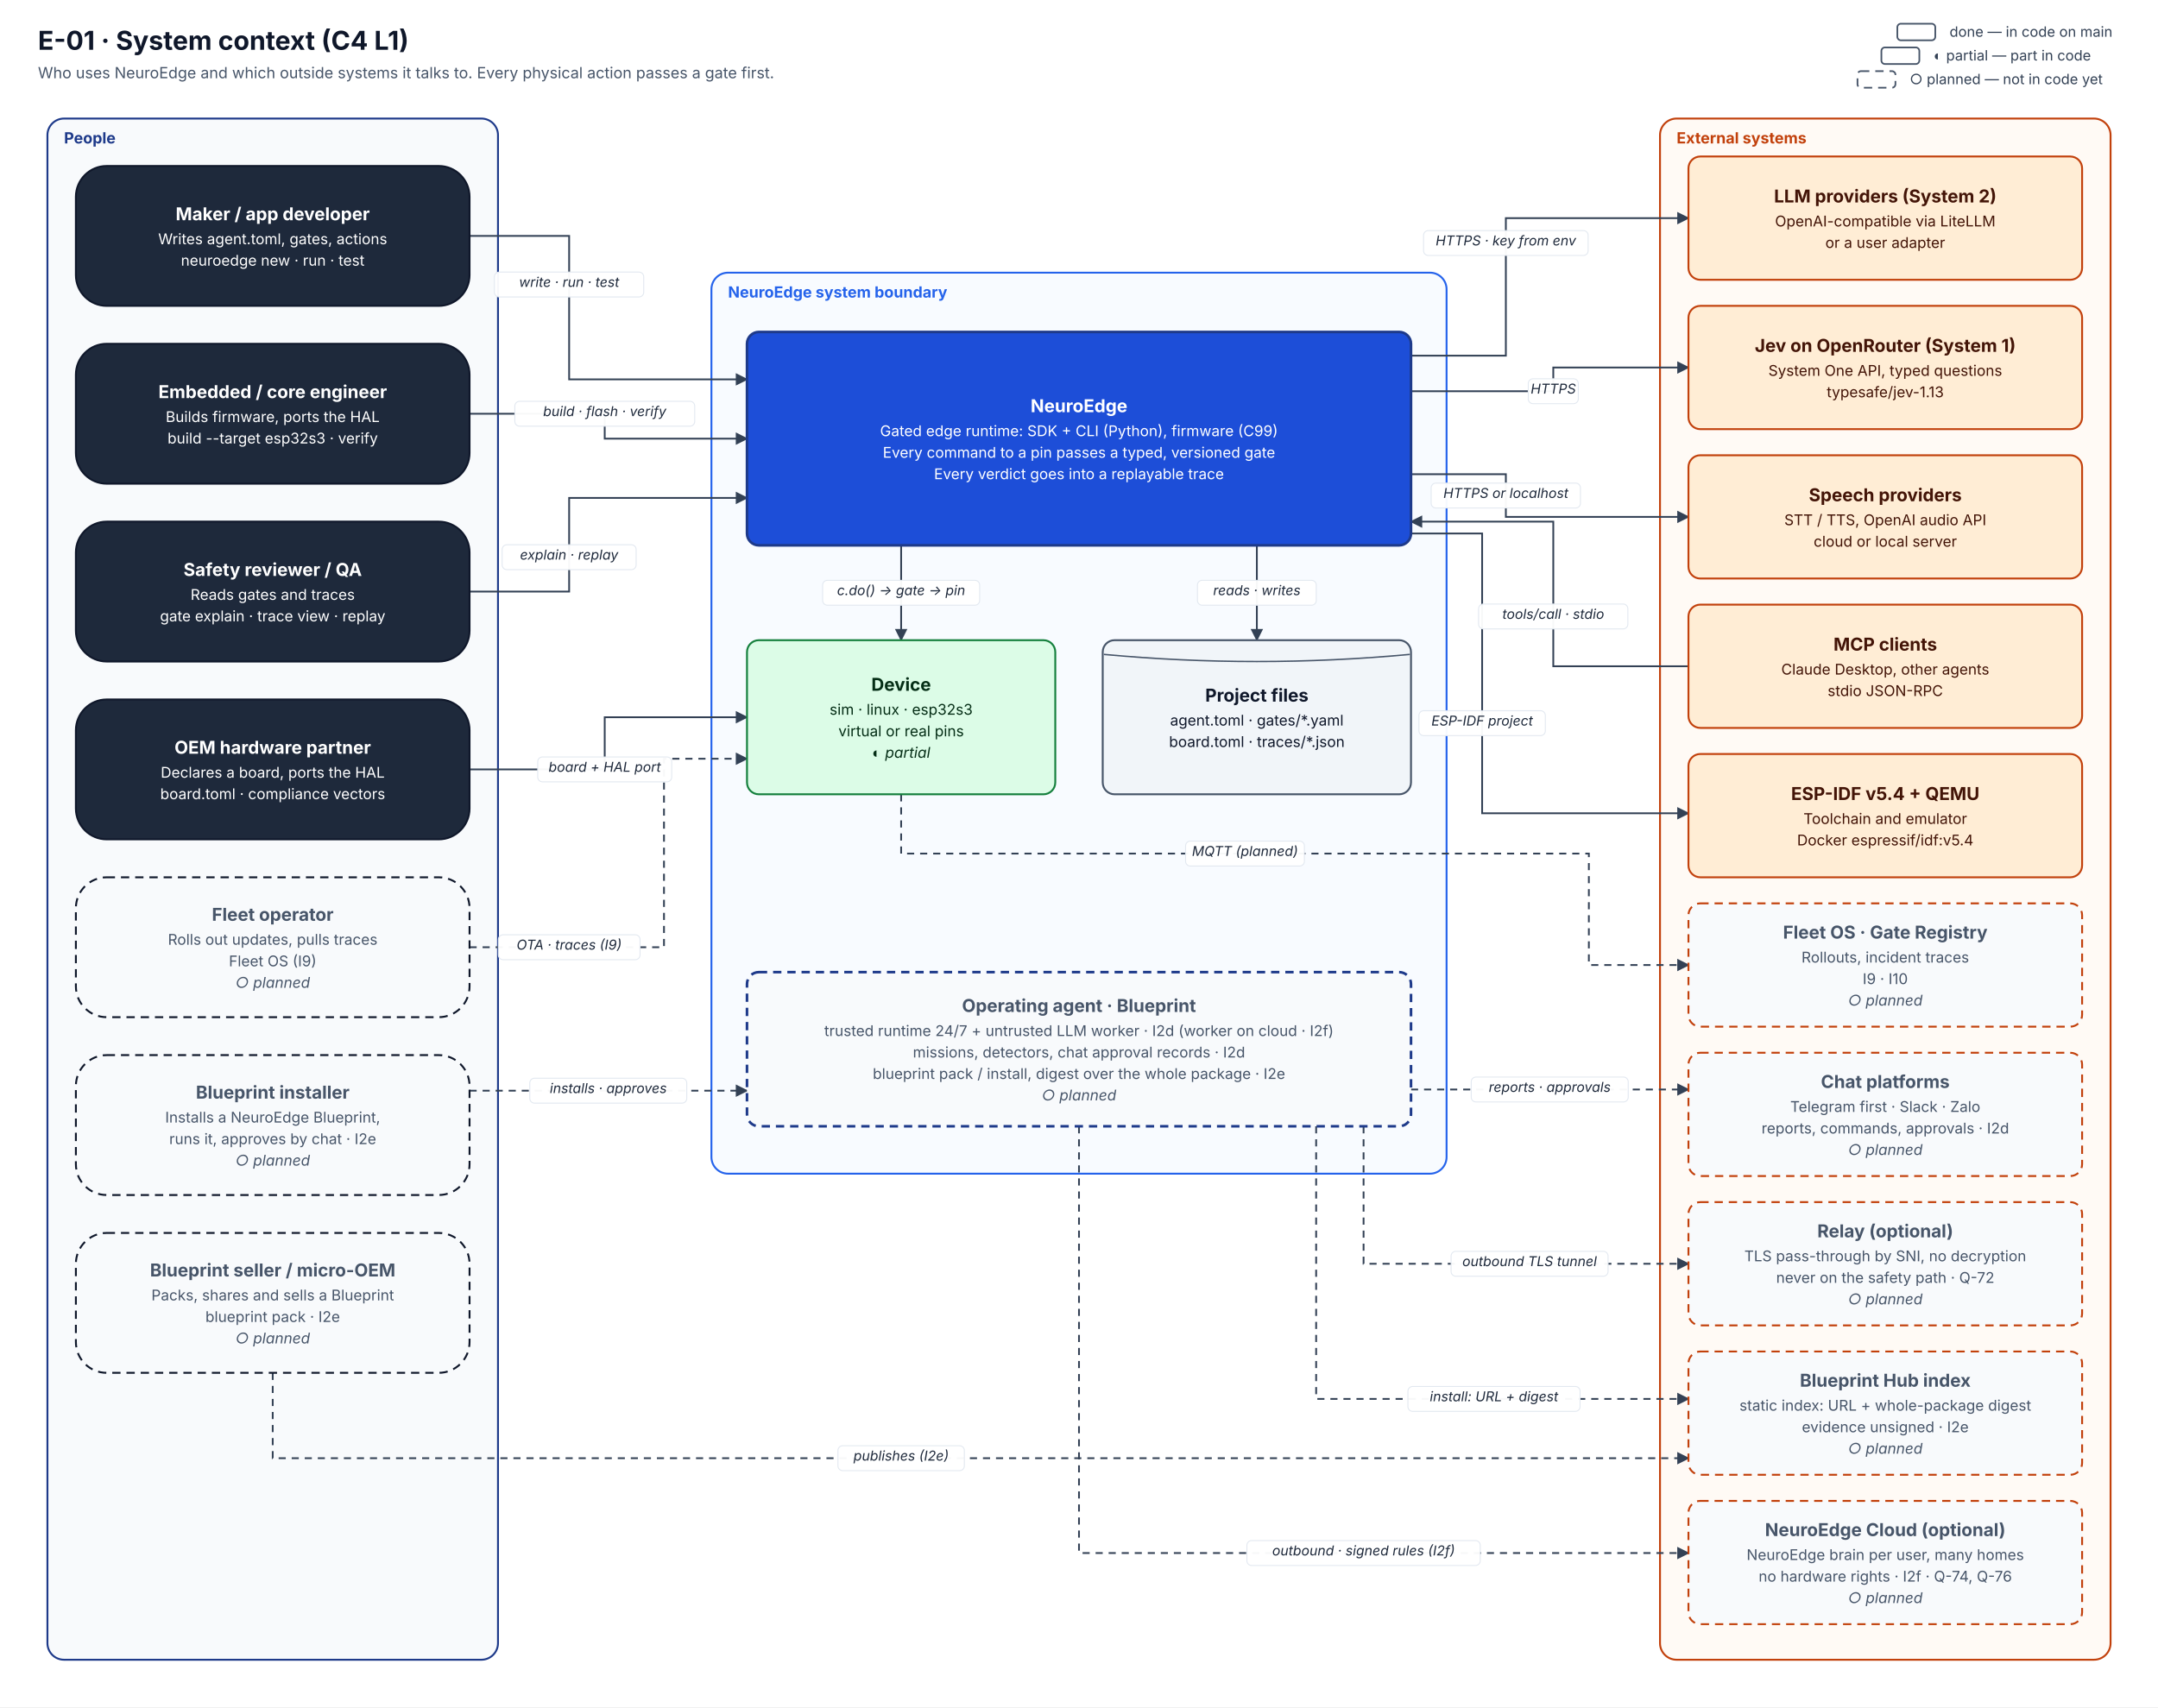
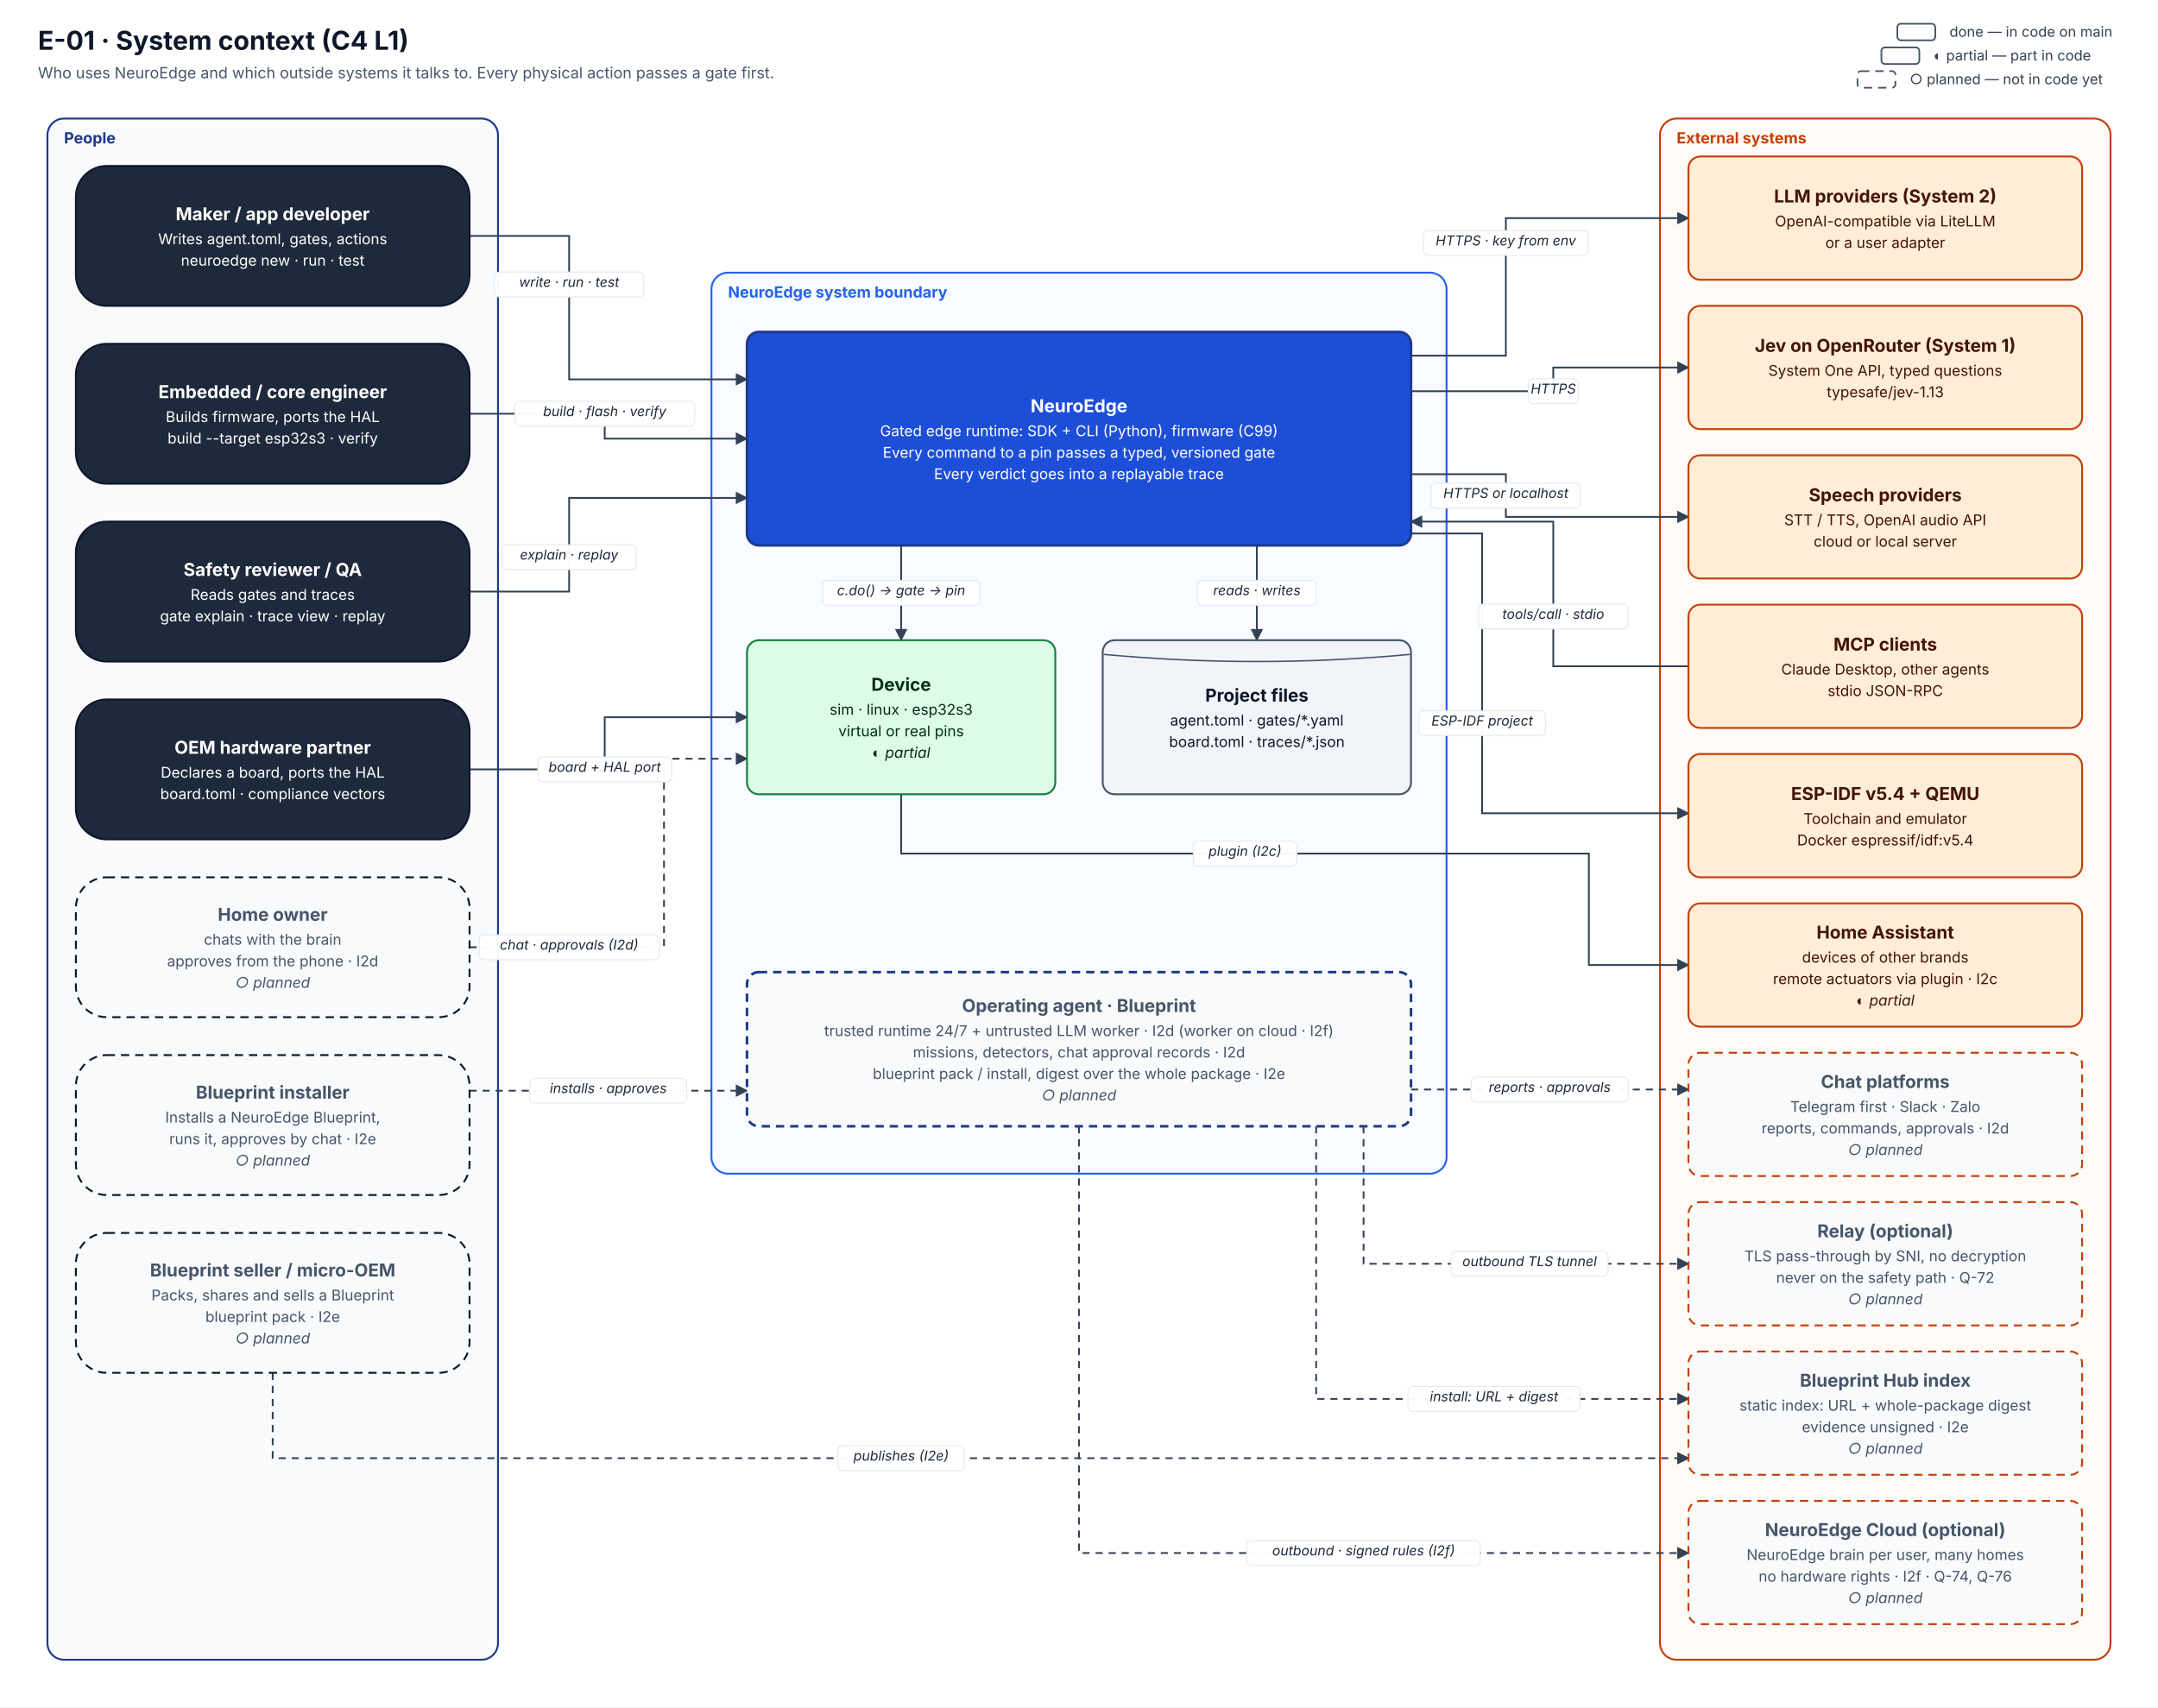
<svg xmlns="http://www.w3.org/2000/svg" viewBox="0 0 1820 1440" width="1820" height="1440" font-family="Inter, 'Segoe UI', system-ui, -apple-system, Roboto, Helvetica, Arial, sans-serif" role="img" aria-labelledby="E-01-system-context-title E-01-system-context-desc">
  <defs>
    <marker id="arr" viewBox="0 0 10 10" refX="9" refY="5" markerWidth="7" markerHeight="7" orient="auto-start-reverse">
      <path d="M0,0 L10,5 L0,10 z" fill="#334155" />
    </marker>
  </defs>
  <rect width="1820" height="1440" fill="#ffffff" />
  <text x="32.0" y="42.0" font-size="22" fill="#0f172a" text-anchor="start" font-weight="700">E-01 · System context (C4 L1)</text>
  <text x="32.0" y="66.0" font-size="13" fill="#475569" text-anchor="start">Who uses NeuroEdge and which outside systems it talks to. Every physical action passes a gate first.</text>
  <rect x="40" y="100" width="380" height="1300" rx="14" fill="#f8fafc" stroke="#1e3a8a" stroke-width="1.6" />
  <text x="54.0" y="121.0" font-size="13" fill="#1e3a8a" text-anchor="start" font-weight="700">People</text>
  <rect x="600" y="230" width="620" height="760" rx="14" fill="#f8fbff" stroke="#2563eb" stroke-width="1.6" />
  <text x="614.0" y="251.0" font-size="13" fill="#2563eb" text-anchor="start" font-weight="700">NeuroEdge system boundary</text>
  <rect x="1400" y="100" width="380" height="1300" rx="14" fill="#fffaf5" stroke="#c2410c" stroke-width="1.6" />
  <text x="1414.0" y="121.0" font-size="13" fill="#c2410c" text-anchor="start" font-weight="700">External systems</text>
  <path d="M396.0,199.0 L480.0,199.0 L480.0,320.0 L630.0,320.0" fill="none" stroke="#334155" stroke-width="1.5" marker-end="url(#arr)" />
  <path d="M396.0,349.0 L510.0,349.0 L510.0,370.0 L630.0,370.0" fill="none" stroke="#334155" stroke-width="1.5" marker-end="url(#arr)" />
  <path d="M396.0,499.0 L480.0,499.0 L480.0,420.0 L630.0,420.0" fill="none" stroke="#334155" stroke-width="1.5" marker-end="url(#arr)" />
  <path d="M396.0,649.0 L510.0,649.0 L510.0,605.0 L630.0,605.0" fill="none" stroke="#334155" stroke-width="1.5" marker-end="url(#arr)" />
  <path d="M396.0,799.0 L560.0,799.0 L560.0,640.0 L630.0,640.0" fill="none" stroke="#334155" stroke-width="1.5" stroke-dasharray="6 5" marker-end="url(#arr)" />
  <path d="M1190.0,300.0 L1270.0,300.0 L1270.0,184.0 L1424.0,184.0" fill="none" stroke="#334155" stroke-width="1.5" marker-end="url(#arr)" />
  <path d="M1190.0,330.0 L1310.0,330.0 L1310.0,310.0 L1424.0,310.0" fill="none" stroke="#334155" stroke-width="1.5" marker-end="url(#arr)" />
  <path d="M1190.0,400.0 L1270.0,400.0 L1270.0,436.0 L1424.0,436.0" fill="none" stroke="#334155" stroke-width="1.5" marker-end="url(#arr)" />
  <path d="M1424.0,562.0 L1310.0,562.0 L1310.0,440.0 L1190.0,440.0" fill="none" stroke="#334155" stroke-width="1.5" marker-end="url(#arr)" />
  <path d="M1190.0,450.0 L1250.0,450.0 L1250.0,686.0 L1424.0,686.0" fill="none" stroke="#334155" stroke-width="1.5" marker-end="url(#arr)" />
-   <path d="M760.0,670.0 L760.0,720.0 L1340.0,720.0 L1340.0,814.0 L1424.0,814.0" fill="none" stroke="#334155" stroke-width="1.5" stroke-dasharray="6 5" marker-end="url(#arr)" />
+   <path d="M760.0,670.0 L760.0,720.0 L1340.0,720.0 L1340.0,814.0 L1424.0,814.0" fill="none" stroke="#334155" stroke-width="1.5" marker-end="url(#arr)" />
  <path d="M760.0,460.0 L760.0,460.0 L760.0,540.0" fill="none" stroke="#334155" stroke-width="1.5" marker-end="url(#arr)" />
  <path d="M1060.0,460.0 L1060.0,460.0 L1060.0,540.0" fill="none" stroke="#334155" stroke-width="1.5" marker-end="url(#arr)" />
  <path d="M396.0,920.0 L630.0,920.0" fill="none" stroke="#334155" stroke-width="1.5" stroke-dasharray="6 5" marker-end="url(#arr)" />
  <path d="M1190.0,919.0 L1424.0,919.0" fill="none" stroke="#334155" stroke-width="1.5" stroke-dasharray="6 5" marker-end="url(#arr)" />
  <path d="M1150.0,950.0 L1150.0,1066.0 L1424.0,1066.0" fill="none" stroke="#334155" stroke-width="1.5" stroke-dasharray="6 5" marker-end="url(#arr)" />
  <path d="M1110.0,950.0 L1110.0,1180.0 L1424.0,1180.0" fill="none" stroke="#334155" stroke-width="1.5" stroke-dasharray="6 5" marker-end="url(#arr)" />
  <path d="M230.0,1158.0 L230.0,1230.0 L1300.0,1230.0 L1424.0,1230.0" fill="none" stroke="#334155" stroke-width="1.5" stroke-dasharray="6 5" marker-end="url(#arr)" />
  <path d="M910.0,950.0 L910.0,1310.0 L1424.0,1310.0" fill="none" stroke="#334155" stroke-width="1.5" stroke-dasharray="6 5" marker-end="url(#arr)" />
  <rect x="64" y="140" width="332" height="118" rx="26" fill="#1e293b" stroke="#0f172a" stroke-width="1.6" />
  <text x="230.0" y="185.8" font-size="15" fill="#ffffff" text-anchor="middle" font-weight="700">Maker / app developer</text>
  <text x="230.0" y="206.0" font-size="12.5" fill="#ffffff" text-anchor="middle">Writes agent.toml, gates, actions</text>
  <text x="230.0" y="224.1" font-size="12.5" fill="#ffffff" text-anchor="middle">neuroedge new · run · test</text>
  <rect x="64" y="290" width="332" height="118" rx="26" fill="#1e293b" stroke="#0f172a" stroke-width="1.6" />
  <text x="230.0" y="335.8" font-size="15" fill="#ffffff" text-anchor="middle" font-weight="700">Embedded / core engineer</text>
  <text x="230.0" y="356.0" font-size="12.5" fill="#ffffff" text-anchor="middle">Builds firmware, ports the HAL</text>
  <text x="230.0" y="374.1" font-size="12.5" fill="#ffffff" text-anchor="middle">build --target esp32s3 · verify</text>
  <rect x="64" y="440" width="332" height="118" rx="26" fill="#1e293b" stroke="#0f172a" stroke-width="1.6" />
  <text x="230.0" y="485.8" font-size="15" fill="#ffffff" text-anchor="middle" font-weight="700">Safety reviewer / QA</text>
  <text x="230.0" y="506.0" font-size="12.5" fill="#ffffff" text-anchor="middle">Reads gates and traces</text>
  <text x="230.0" y="524.1" font-size="12.5" fill="#ffffff" text-anchor="middle">gate explain · trace view · replay</text>
  <rect x="64" y="590" width="332" height="118" rx="26" fill="#1e293b" stroke="#0f172a" stroke-width="1.6" />
  <text x="230.0" y="635.8" font-size="15" fill="#ffffff" text-anchor="middle" font-weight="700">OEM hardware partner</text>
  <text x="230.0" y="656.0" font-size="12.5" fill="#ffffff" text-anchor="middle">Declares a board, ports the HAL</text>
  <text x="230.0" y="674.1" font-size="12.5" fill="#ffffff" text-anchor="middle">board.toml · compliance vectors</text>
  <rect x="64" y="740" width="332" height="118" rx="26" fill="#f8fafc" stroke="#0f172a" stroke-width="1.6" stroke-dasharray="7 5" />
-   <text x="230.0" y="776.7" font-size="15" fill="#475569" text-anchor="middle" font-weight="700">Fleet operator</text>
-   <text x="230.0" y="796.9" font-size="12.5" fill="#475569" text-anchor="middle">Rolls out updates, pulls traces</text>
-   <text x="230.0" y="815.1" font-size="12.5" fill="#475569" text-anchor="middle">Fleet OS (I9)</text>
+   <text x="230.0" y="776.7" font-size="15" fill="#475569" text-anchor="middle" font-weight="700">Home owner</text>
+   <text x="230.0" y="796.9" font-size="12.5" fill="#475569" text-anchor="middle">chats with the brain</text>
+   <text x="230.0" y="815.1" font-size="12.5" fill="#475569" text-anchor="middle">approves from the phone · I2d</text>
  <text x="230.0" y="833.2" font-size="12.5" fill="#475569" text-anchor="middle" font-style="italic">○ planned</text>
  <rect x="64" y="890" width="332" height="118" rx="26" fill="#f8fafc" stroke="#0f172a" stroke-width="1.6" stroke-dasharray="7 5" />
  <text x="230.0" y="926.7" font-size="15" fill="#475569" text-anchor="middle" font-weight="700">Blueprint installer</text>
  <text x="230.0" y="946.9" font-size="12.5" fill="#475569" text-anchor="middle">Installs a NeuroEdge Blueprint,</text>
  <text x="230.0" y="965.1" font-size="12.5" fill="#475569" text-anchor="middle">runs it, approves by chat · I2e</text>
  <text x="230.0" y="983.2" font-size="12.5" fill="#475569" text-anchor="middle" font-style="italic">○ planned</text>
  <rect x="64" y="1040" width="332" height="118" rx="26" fill="#f8fafc" stroke="#0f172a" stroke-width="1.6" stroke-dasharray="7 5" />
  <text x="230.0" y="1076.7" font-size="15" fill="#475569" text-anchor="middle" font-weight="700">Blueprint seller / micro-OEM</text>
  <text x="230.0" y="1096.9" font-size="12.5" fill="#475569" text-anchor="middle">Packs, shares and sells a Blueprint</text>
  <text x="230.0" y="1115.1" font-size="12.5" fill="#475569" text-anchor="middle">blueprint pack · I2e</text>
  <text x="230.0" y="1133.2" font-size="12.5" fill="#475569" text-anchor="middle" font-style="italic">○ planned</text>
  <rect x="630" y="280" width="560" height="180" rx="10" fill="#1d4ed8" stroke="#1e3a8a" stroke-width="2.2" />
  <text x="910.0" y="347.7" font-size="15" fill="#ffffff" text-anchor="middle" font-weight="700">NeuroEdge</text>
  <text x="910.0" y="367.9" font-size="12.5" fill="#ffffff" text-anchor="middle">Gated edge runtime: SDK + CLI (Python), firmware (C99)</text>
  <text x="910.0" y="386.1" font-size="12.5" fill="#ffffff" text-anchor="middle">Every command to a pin passes a typed, versioned gate</text>
  <text x="910.0" y="404.2" font-size="12.5" fill="#ffffff" text-anchor="middle">Every verdict goes into a replayable trace</text>
  <rect x="630" y="540" width="260" height="130" rx="10" fill="#dcfce7" stroke="#15803d" stroke-width="1.6" />
  <text x="760.0" y="582.7" font-size="15" fill="#052e16" text-anchor="middle" font-weight="700">Device</text>
  <text x="760.0" y="602.9" font-size="12.5" fill="#052e16" text-anchor="middle">sim · linux · esp32s3</text>
  <text x="760.0" y="621.1" font-size="12.5" fill="#052e16" text-anchor="middle">virtual or real pins</text>
  <text x="760.0" y="639.2" font-size="12.5" fill="#052e16" text-anchor="middle" font-style="italic">◐ partial</text>
  <rect x="930" y="540" width="260" height="130" rx="10" fill="#f1f5f9" stroke="#475569" stroke-width="1.6" />
  <path d="M931,552 Q1060.0,564 1189,552" fill="none" stroke="#475569" stroke-width="1.2" />
  <text x="1060.0" y="591.8" font-size="15" fill="#0f172a" text-anchor="middle" font-weight="700">Project files</text>
  <text x="1060.0" y="612.0" font-size="12.5" fill="#0f172a" text-anchor="middle">agent.toml · gates/*.yaml</text>
  <text x="1060.0" y="630.1" font-size="12.5" fill="#0f172a" text-anchor="middle">board.toml · traces/*.json</text>
  <rect x="630" y="820" width="560" height="130" rx="10" fill="#f8fafc" stroke="#1e3a8a" stroke-width="2.2" stroke-dasharray="7 5" />
  <text x="910.0" y="853.6" font-size="15" fill="#475569" text-anchor="middle" font-weight="700">Operating agent · Blueprint</text>
  <text x="910.0" y="873.9" font-size="12.5" fill="#475569" text-anchor="middle">trusted runtime 24/7 + untrusted LLM worker · I2d (worker on cloud · I2f)</text>
  <text x="910.0" y="892.0" font-size="12.5" fill="#475569" text-anchor="middle">missions, detectors, chat approval records · I2d</text>
  <text x="910.0" y="910.1" font-size="12.5" fill="#475569" text-anchor="middle">blueprint pack / install, digest over the whole package · I2e</text>
  <text x="910.0" y="928.2" font-size="12.5" fill="#475569" text-anchor="middle" font-style="italic">○ planned</text>
  <rect x="1424" y="132" width="332" height="104" rx="10" fill="#ffedd5" stroke="#c2410c" stroke-width="1.6" />
  <text x="1590.0" y="170.8" font-size="15" fill="#431407" text-anchor="middle" font-weight="700">LLM providers (System 2)</text>
  <text x="1590.0" y="191.0" font-size="12.5" fill="#431407" text-anchor="middle">OpenAI-compatible via LiteLLM</text>
  <text x="1590.0" y="209.1" font-size="12.5" fill="#431407" text-anchor="middle">or a user adapter</text>
  <rect x="1424" y="258" width="332" height="104" rx="10" fill="#ffedd5" stroke="#c2410c" stroke-width="1.6" />
  <text x="1590.0" y="296.8" font-size="15" fill="#431407" text-anchor="middle" font-weight="700">Jev on OpenRouter (System 1)</text>
  <text x="1590.0" y="317.0" font-size="12.5" fill="#431407" text-anchor="middle">System One API, typed questions</text>
  <text x="1590.0" y="335.1" font-size="12.5" fill="#431407" text-anchor="middle">typesafe/jev-1.13</text>
  <rect x="1424" y="384" width="332" height="104" rx="10" fill="#ffedd5" stroke="#c2410c" stroke-width="1.6" />
  <text x="1590.0" y="422.8" font-size="15" fill="#431407" text-anchor="middle" font-weight="700">Speech providers</text>
  <text x="1590.0" y="443.0" font-size="12.5" fill="#431407" text-anchor="middle">STT / TTS, OpenAI audio API</text>
  <text x="1590.0" y="461.1" font-size="12.5" fill="#431407" text-anchor="middle">cloud or local server</text>
  <rect x="1424" y="510" width="332" height="104" rx="10" fill="#ffedd5" stroke="#c2410c" stroke-width="1.6" />
  <text x="1590.0" y="548.8" font-size="15" fill="#431407" text-anchor="middle" font-weight="700">MCP clients</text>
  <text x="1590.0" y="569.0" font-size="12.5" fill="#431407" text-anchor="middle">Claude Desktop, other agents</text>
  <text x="1590.0" y="587.1" font-size="12.5" fill="#431407" text-anchor="middle">stdio JSON-RPC</text>
  <rect x="1424" y="636" width="332" height="104" rx="10" fill="#ffedd5" stroke="#c2410c" stroke-width="1.6" />
  <text x="1590.0" y="674.8" font-size="15" fill="#431407" text-anchor="middle" font-weight="700">ESP-IDF v5.4 + QEMU</text>
  <text x="1590.0" y="695.0" font-size="12.5" fill="#431407" text-anchor="middle">Toolchain and emulator</text>
  <text x="1590.0" y="713.1" font-size="12.5" fill="#431407" text-anchor="middle">Docker espressif/idf:v5.4</text>
-   <rect x="1424" y="762" width="332" height="104" rx="10" fill="#f8fafc" stroke="#c2410c" stroke-width="1.6" stroke-dasharray="7 5" />
-   <text x="1590.0" y="791.7" font-size="15" fill="#475569" text-anchor="middle" font-weight="700">Fleet OS · Gate Registry</text>
-   <text x="1590.0" y="811.9" font-size="12.5" fill="#475569" text-anchor="middle">Rollouts, incident traces</text>
-   <text x="1590.0" y="830.1" font-size="12.5" fill="#475569" text-anchor="middle">I9 · I10</text>
-   <text x="1590.0" y="848.2" font-size="12.5" fill="#475569" text-anchor="middle" font-style="italic">○ planned</text>
+   <rect x="1424" y="762" width="332" height="104" rx="10" fill="#ffedd5" stroke="#c2410c" stroke-width="1.6" />
+   <text x="1590.0" y="791.7" font-size="15" fill="#431407" text-anchor="middle" font-weight="700">Home Assistant</text>
+   <text x="1590.0" y="811.9" font-size="12.5" fill="#431407" text-anchor="middle">devices of other brands</text>
+   <text x="1590.0" y="830.1" font-size="12.5" fill="#431407" text-anchor="middle">remote actuators via plugin · I2c</text>
+   <text x="1590.0" y="848.2" font-size="12.5" fill="#431407" text-anchor="middle" font-style="italic">◐ partial</text>
  <rect x="1424" y="888" width="332" height="104" rx="10" fill="#f8fafc" stroke="#c2410c" stroke-width="1.6" stroke-dasharray="7 5" />
  <text x="1590.0" y="917.7" font-size="15" fill="#475569" text-anchor="middle" font-weight="700">Chat platforms</text>
  <text x="1590.0" y="937.9" font-size="12.5" fill="#475569" text-anchor="middle">Telegram first · Slack · Zalo</text>
  <text x="1590.0" y="956.1" font-size="12.5" fill="#475569" text-anchor="middle">reports, commands, approvals · I2d</text>
  <text x="1590.0" y="974.2" font-size="12.5" fill="#475569" text-anchor="middle" font-style="italic">○ planned</text>
  <rect x="1424" y="1014" width="332" height="104" rx="10" fill="#f8fafc" stroke="#c2410c" stroke-width="1.6" stroke-dasharray="7 5" />
  <text x="1590.0" y="1043.7" font-size="15" fill="#475569" text-anchor="middle" font-weight="700">Relay (optional)</text>
  <text x="1590.0" y="1063.9" font-size="12.5" fill="#475569" text-anchor="middle">TLS pass-through by SNI, no decryption</text>
  <text x="1590.0" y="1082.1" font-size="12.5" fill="#475569" text-anchor="middle">never on the safety path · Q-72</text>
  <text x="1590.0" y="1100.2" font-size="12.5" fill="#475569" text-anchor="middle" font-style="italic">○ planned</text>
  <rect x="1424" y="1140" width="332" height="104" rx="10" fill="#f8fafc" stroke="#c2410c" stroke-width="1.6" stroke-dasharray="7 5" />
  <text x="1590.0" y="1169.7" font-size="15" fill="#475569" text-anchor="middle" font-weight="700">Blueprint Hub index</text>
  <text x="1590.0" y="1189.9" font-size="12.5" fill="#475569" text-anchor="middle">static index: URL + whole-package digest</text>
  <text x="1590.0" y="1208.1" font-size="12.5" fill="#475569" text-anchor="middle">evidence unsigned · I2e</text>
  <text x="1590.0" y="1226.2" font-size="12.5" fill="#475569" text-anchor="middle" font-style="italic">○ planned</text>
  <rect x="1424" y="1266" width="332" height="104" rx="10" fill="#f8fafc" stroke="#c2410c" stroke-width="1.6" stroke-dasharray="7 5" />
  <text x="1590.0" y="1295.7" font-size="15" fill="#475569" text-anchor="middle" font-weight="700">NeuroEdge Cloud (optional)</text>
  <text x="1590.0" y="1315.9" font-size="12.5" fill="#475569" text-anchor="middle">NeuroEdge brain per user, many homes</text>
  <text x="1590.0" y="1334.1" font-size="12.5" fill="#475569" text-anchor="middle">no hardware rights · I2f · Q-74, Q-76</text>
  <text x="1590.0" y="1352.2" font-size="12.5" fill="#475569" text-anchor="middle" font-style="italic">○ planned</text>
  <rect x="417.0" y="229.5" width="125.9" height="21.0" rx="4" fill="#ffffff" fill-opacity="0.96" stroke="#e2e8f0" stroke-width="0.8" />
  <text x="480.0" y="242.0" font-size="11.5" fill="#1e293b" text-anchor="middle" font-style="italic">write · run · test</text>
  <rect x="434.2" y="338.5" width="151.7" height="21.0" rx="4" fill="#ffffff" fill-opacity="0.96" stroke="#e2e8f0" stroke-width="0.8" />
  <text x="510.0" y="351.0" font-size="11.5" fill="#1e293b" text-anchor="middle" font-style="italic">build · flash · verify</text>
  <rect x="423.5" y="459.5" width="113.0" height="21.0" rx="4" fill="#ffffff" fill-opacity="0.96" stroke="#e2e8f0" stroke-width="0.8" />
  <text x="480.0" y="472.0" font-size="11.5" fill="#1e293b" text-anchor="middle" font-style="italic">explain · replay</text>
  <rect x="453.5" y="638.5" width="113.0" height="21.0" rx="4" fill="#ffffff" fill-opacity="0.96" stroke="#e2e8f0" stroke-width="0.8" />
  <text x="510.0" y="651.0" font-size="11.5" fill="#1e293b" text-anchor="middle" font-style="italic">board + HAL port</text>
-   <rect x="420.3" y="788.5" width="119.5" height="21.0" rx="4" fill="#ffffff" fill-opacity="0.96" stroke="#e2e8f0" stroke-width="0.8" />
-   <text x="480.0" y="801.0" font-size="11.5" fill="#1e293b" text-anchor="middle" font-style="italic">OTA · traces (I9)</text>
+   <rect x="404.2" y="788.5" width="151.7" height="21.0" rx="4" fill="#ffffff" fill-opacity="0.96" stroke="#e2e8f0" stroke-width="0.8" />
+   <text x="480.0" y="801.0" font-size="11.5" fill="#1e293b" text-anchor="middle" font-style="italic">chat · approvals (I2d)</text>
  <rect x="1200.6" y="194.5" width="138.8" height="21.0" rx="4" fill="#ffffff" fill-opacity="0.96" stroke="#e2e8f0" stroke-width="0.8" />
  <text x="1270.0" y="207.0" font-size="11.5" fill="#1e293b" text-anchor="middle" font-style="italic">HTTPS · key from env</text>
  <rect x="1288.9" y="319.5" width="42.2" height="21.0" rx="4" fill="#ffffff" fill-opacity="0.96" stroke="#e2e8f0" stroke-width="0.8" />
  <text x="1310.0" y="332.0" font-size="11.5" fill="#1e293b" text-anchor="middle" font-style="italic">HTTPS</text>
  <rect x="1207.0" y="407.5" width="125.9" height="21.0" rx="4" fill="#ffffff" fill-opacity="0.96" stroke="#e2e8f0" stroke-width="0.8" />
  <text x="1270.0" y="420.0" font-size="11.5" fill="#1e293b" text-anchor="middle" font-style="italic">HTTPS or localhost</text>
  <rect x="1247.0" y="509.5" width="125.9" height="21.0" rx="4" fill="#ffffff" fill-opacity="0.96" stroke="#e2e8f0" stroke-width="0.8" />
  <text x="1310.0" y="522.0" font-size="11.5" fill="#1e293b" text-anchor="middle" font-style="italic">tools/call · stdio</text>
  <rect x="1196.7" y="599.5" width="106.6" height="21.0" rx="4" fill="#ffffff" fill-opacity="0.96" stroke="#e2e8f0" stroke-width="0.8" />
  <text x="1250.0" y="612.0" font-size="11.5" fill="#1e293b" text-anchor="middle" font-style="italic">ESP-IDF project</text>
-   <rect x="999.9" y="709.5" width="100.2" height="21.0" rx="4" fill="#ffffff" fill-opacity="0.96" stroke="#e2e8f0" stroke-width="0.8" />
-   <text x="1050.0" y="722.0" font-size="11.5" fill="#1e293b" text-anchor="middle" font-style="italic">MQTT (planned)</text>
+   <rect x="1006.4" y="709.5" width="87.3" height="21.0" rx="4" fill="#ffffff" fill-opacity="0.96" stroke="#e2e8f0" stroke-width="0.8" />
+   <text x="1050.0" y="722.0" font-size="11.5" fill="#1e293b" text-anchor="middle" font-style="italic">plugin (I2c)</text>
  <rect x="693.8" y="489.5" width="132.4" height="21.0" rx="4" fill="#ffffff" fill-opacity="0.96" stroke="#e2e8f0" stroke-width="0.8" />
  <text x="760.0" y="502.0" font-size="11.5" fill="#1e293b" text-anchor="middle" font-style="italic">c.do() → gate → pin</text>
  <rect x="1009.9" y="489.5" width="100.2" height="21.0" rx="4" fill="#ffffff" fill-opacity="0.96" stroke="#e2e8f0" stroke-width="0.8" />
  <text x="1060.0" y="502.0" font-size="11.5" fill="#1e293b" text-anchor="middle" font-style="italic">reads · writes</text>
  <rect x="446.8" y="909.5" width="132.4" height="21.0" rx="4" fill="#ffffff" fill-opacity="0.96" stroke="#e2e8f0" stroke-width="0.8" />
  <text x="513.0" y="922.0" font-size="11.5" fill="#1e293b" text-anchor="middle" font-style="italic">installs · approves</text>
  <rect x="1240.8" y="908.5" width="132.4" height="21.0" rx="4" fill="#ffffff" fill-opacity="0.96" stroke="#e2e8f0" stroke-width="0.8" />
  <text x="1307.0" y="921.0" font-size="11.5" fill="#1e293b" text-anchor="middle" font-style="italic">reports · approvals</text>
  <rect x="1223.8" y="1055.5" width="132.4" height="21.0" rx="4" fill="#ffffff" fill-opacity="0.96" stroke="#e2e8f0" stroke-width="0.8" />
  <text x="1290.0" y="1068.0" font-size="11.5" fill="#1e293b" text-anchor="middle" font-style="italic">outbound TLS tunnel</text>
  <rect x="1187.4" y="1169.5" width="145.2" height="21.0" rx="4" fill="#ffffff" fill-opacity="0.96" stroke="#e2e8f0" stroke-width="0.8" />
  <text x="1260.0" y="1182.0" font-size="11.5" fill="#1e293b" text-anchor="middle" font-style="italic">install: URL + digest</text>
  <rect x="706.7" y="1219.5" width="106.6" height="21.0" rx="4" fill="#ffffff" fill-opacity="0.96" stroke="#e2e8f0" stroke-width="0.8" />
  <text x="760.0" y="1232.0" font-size="11.5" fill="#1e293b" text-anchor="middle" font-style="italic">publishes (I2e)</text>
  <rect x="1051.6" y="1299.5" width="196.8" height="21.0" rx="4" fill="#ffffff" fill-opacity="0.96" stroke="#e2e8f0" stroke-width="0.8" />
  <text x="1150.0" y="1312.0" font-size="11.5" fill="#1e293b" text-anchor="middle" font-style="italic">outbound · signed rules (I2f)</text>
  <rect x="1566.56" y="60" width="32" height="14" rx="3" fill="#ffffff" stroke="#475569" stroke-width="1.4" stroke-dasharray="7 5" />
  <text x="1610.6" y="71.0" font-size="12" fill="#334155" text-anchor="start">○ planned — not in code yet</text>
  <rect x="1586.72" y="40" width="32" height="14" rx="3" fill="#ffffff" stroke="#475569" stroke-width="1.4" />
  <text x="1630.7" y="51.0" font-size="12" fill="#334155" text-anchor="start">◐ partial — part in code</text>
  <rect x="1600.16" y="20" width="32" height="14" rx="3" fill="#ffffff" stroke="#475569" stroke-width="1.4" />
  <text x="1644.2" y="31.0" font-size="12" fill="#334155" text-anchor="start">done — in code on main</text>
</svg>
